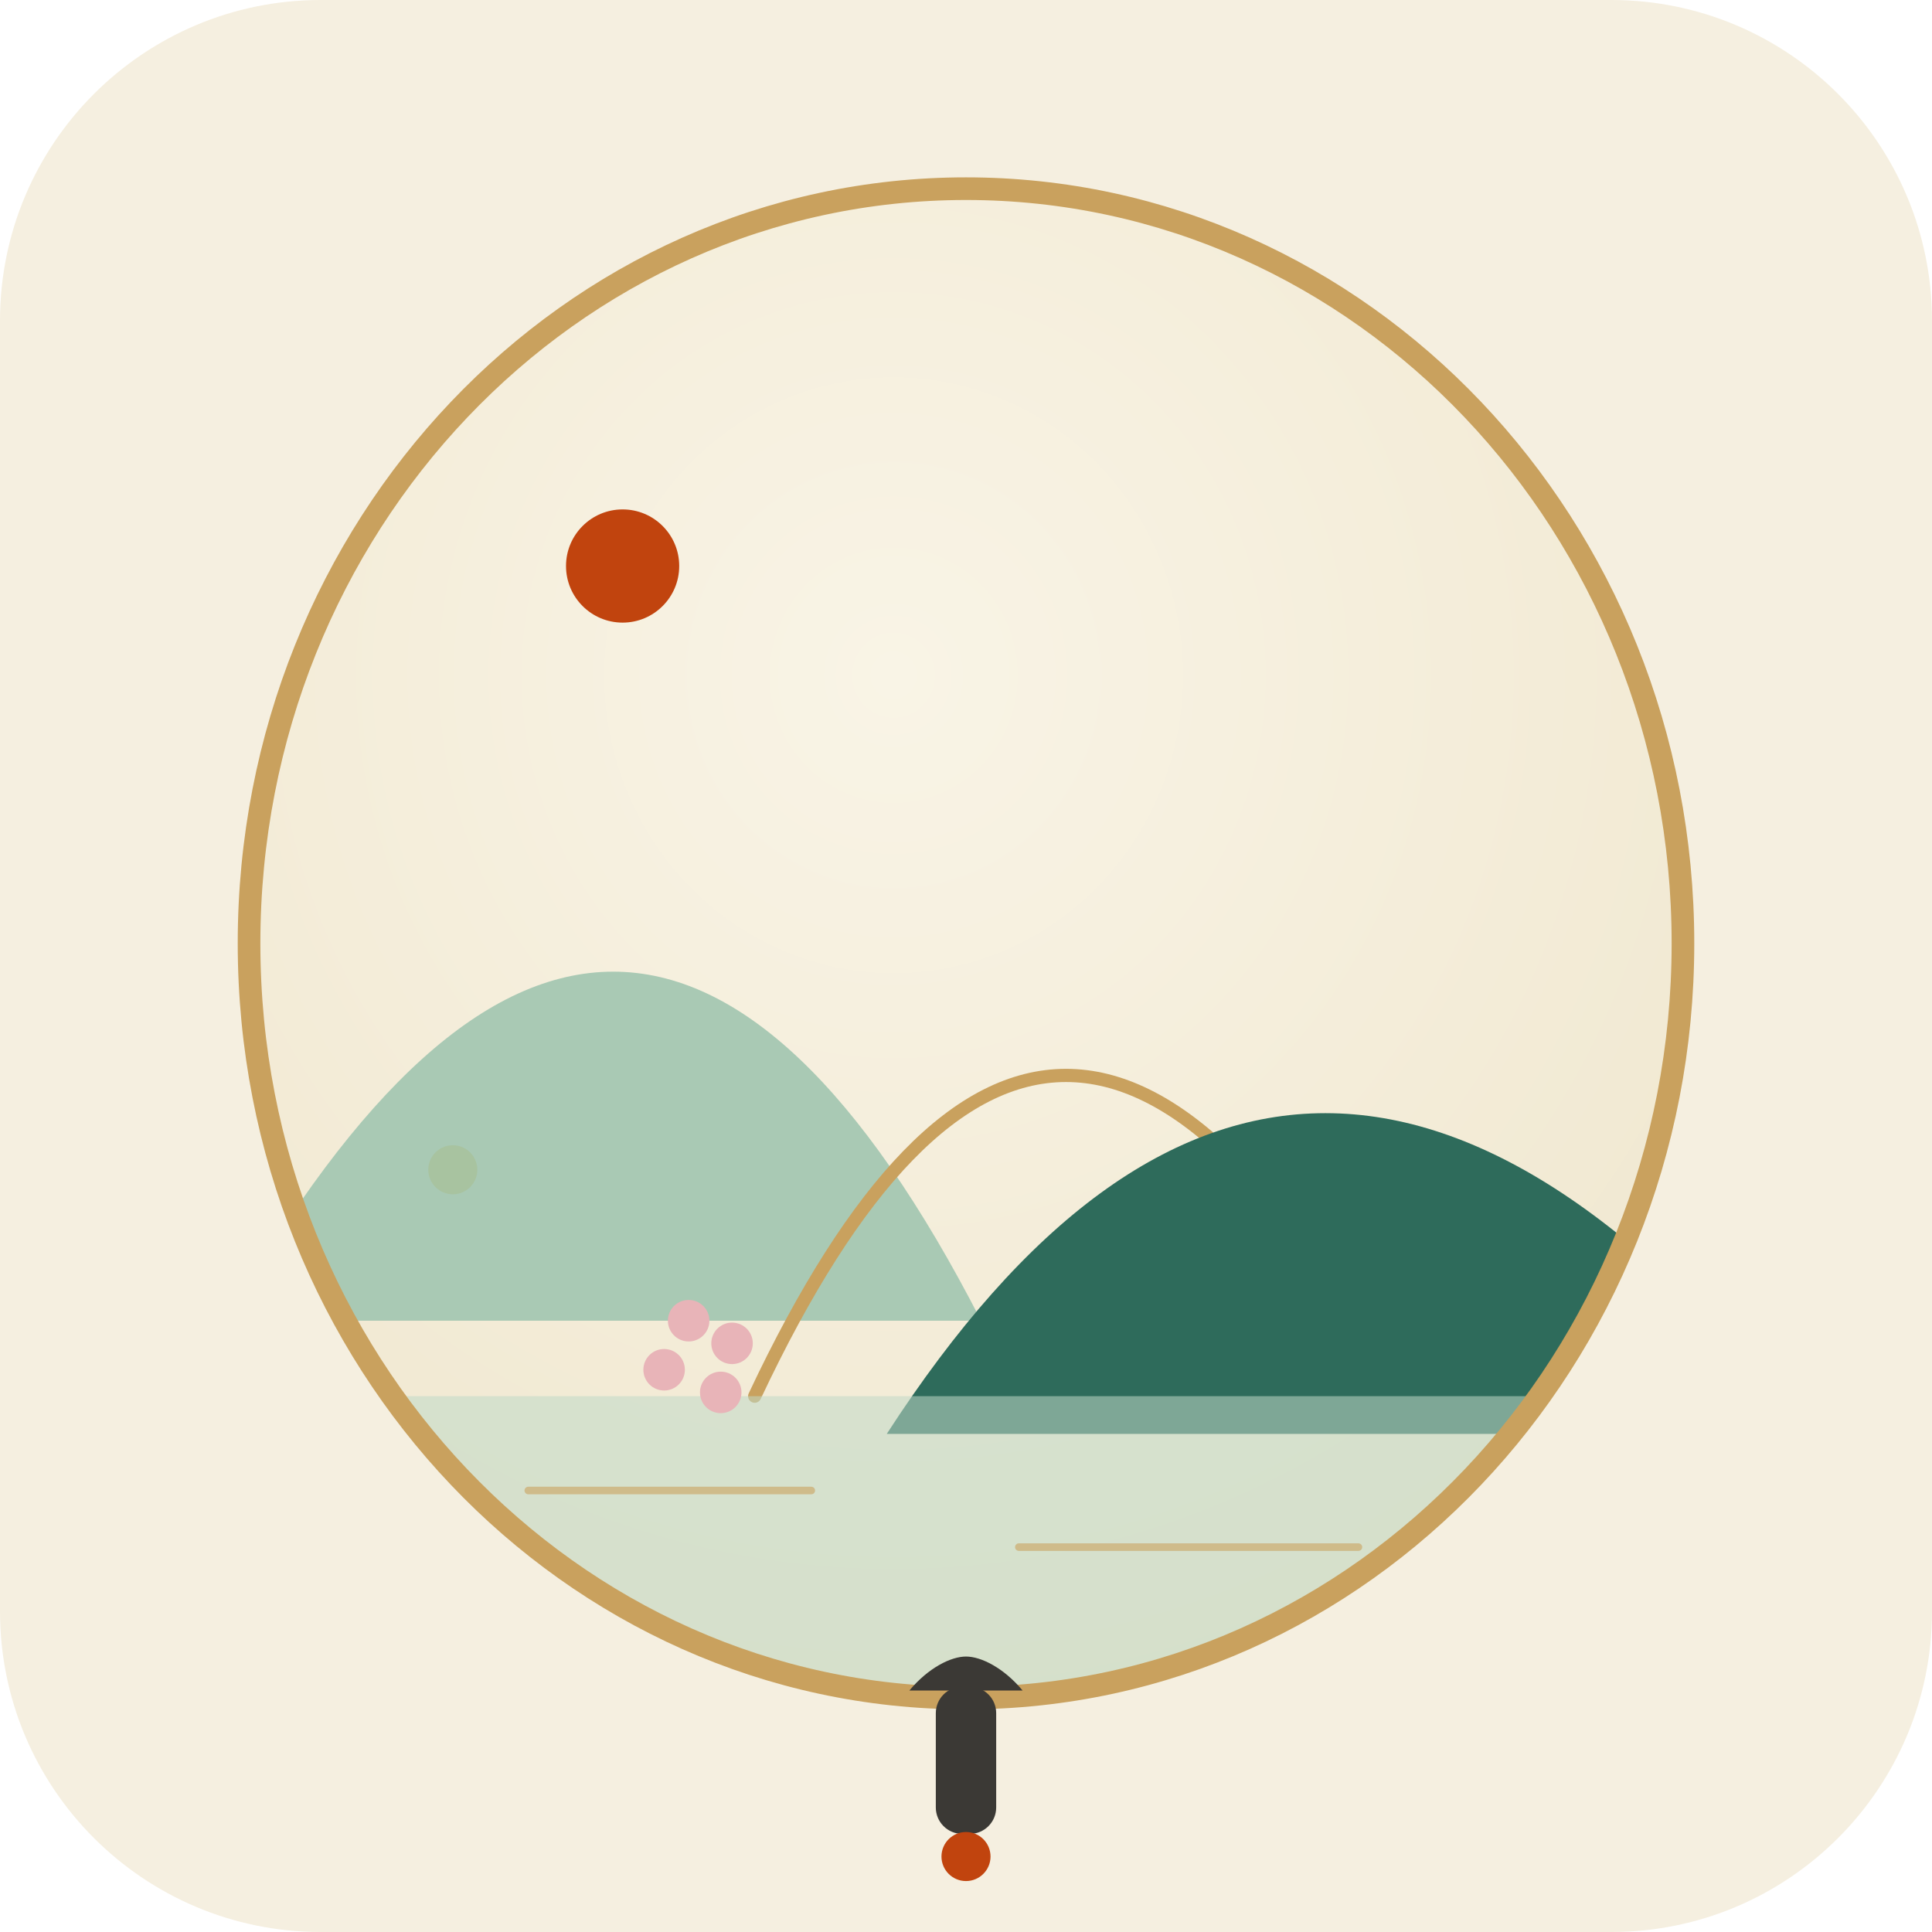
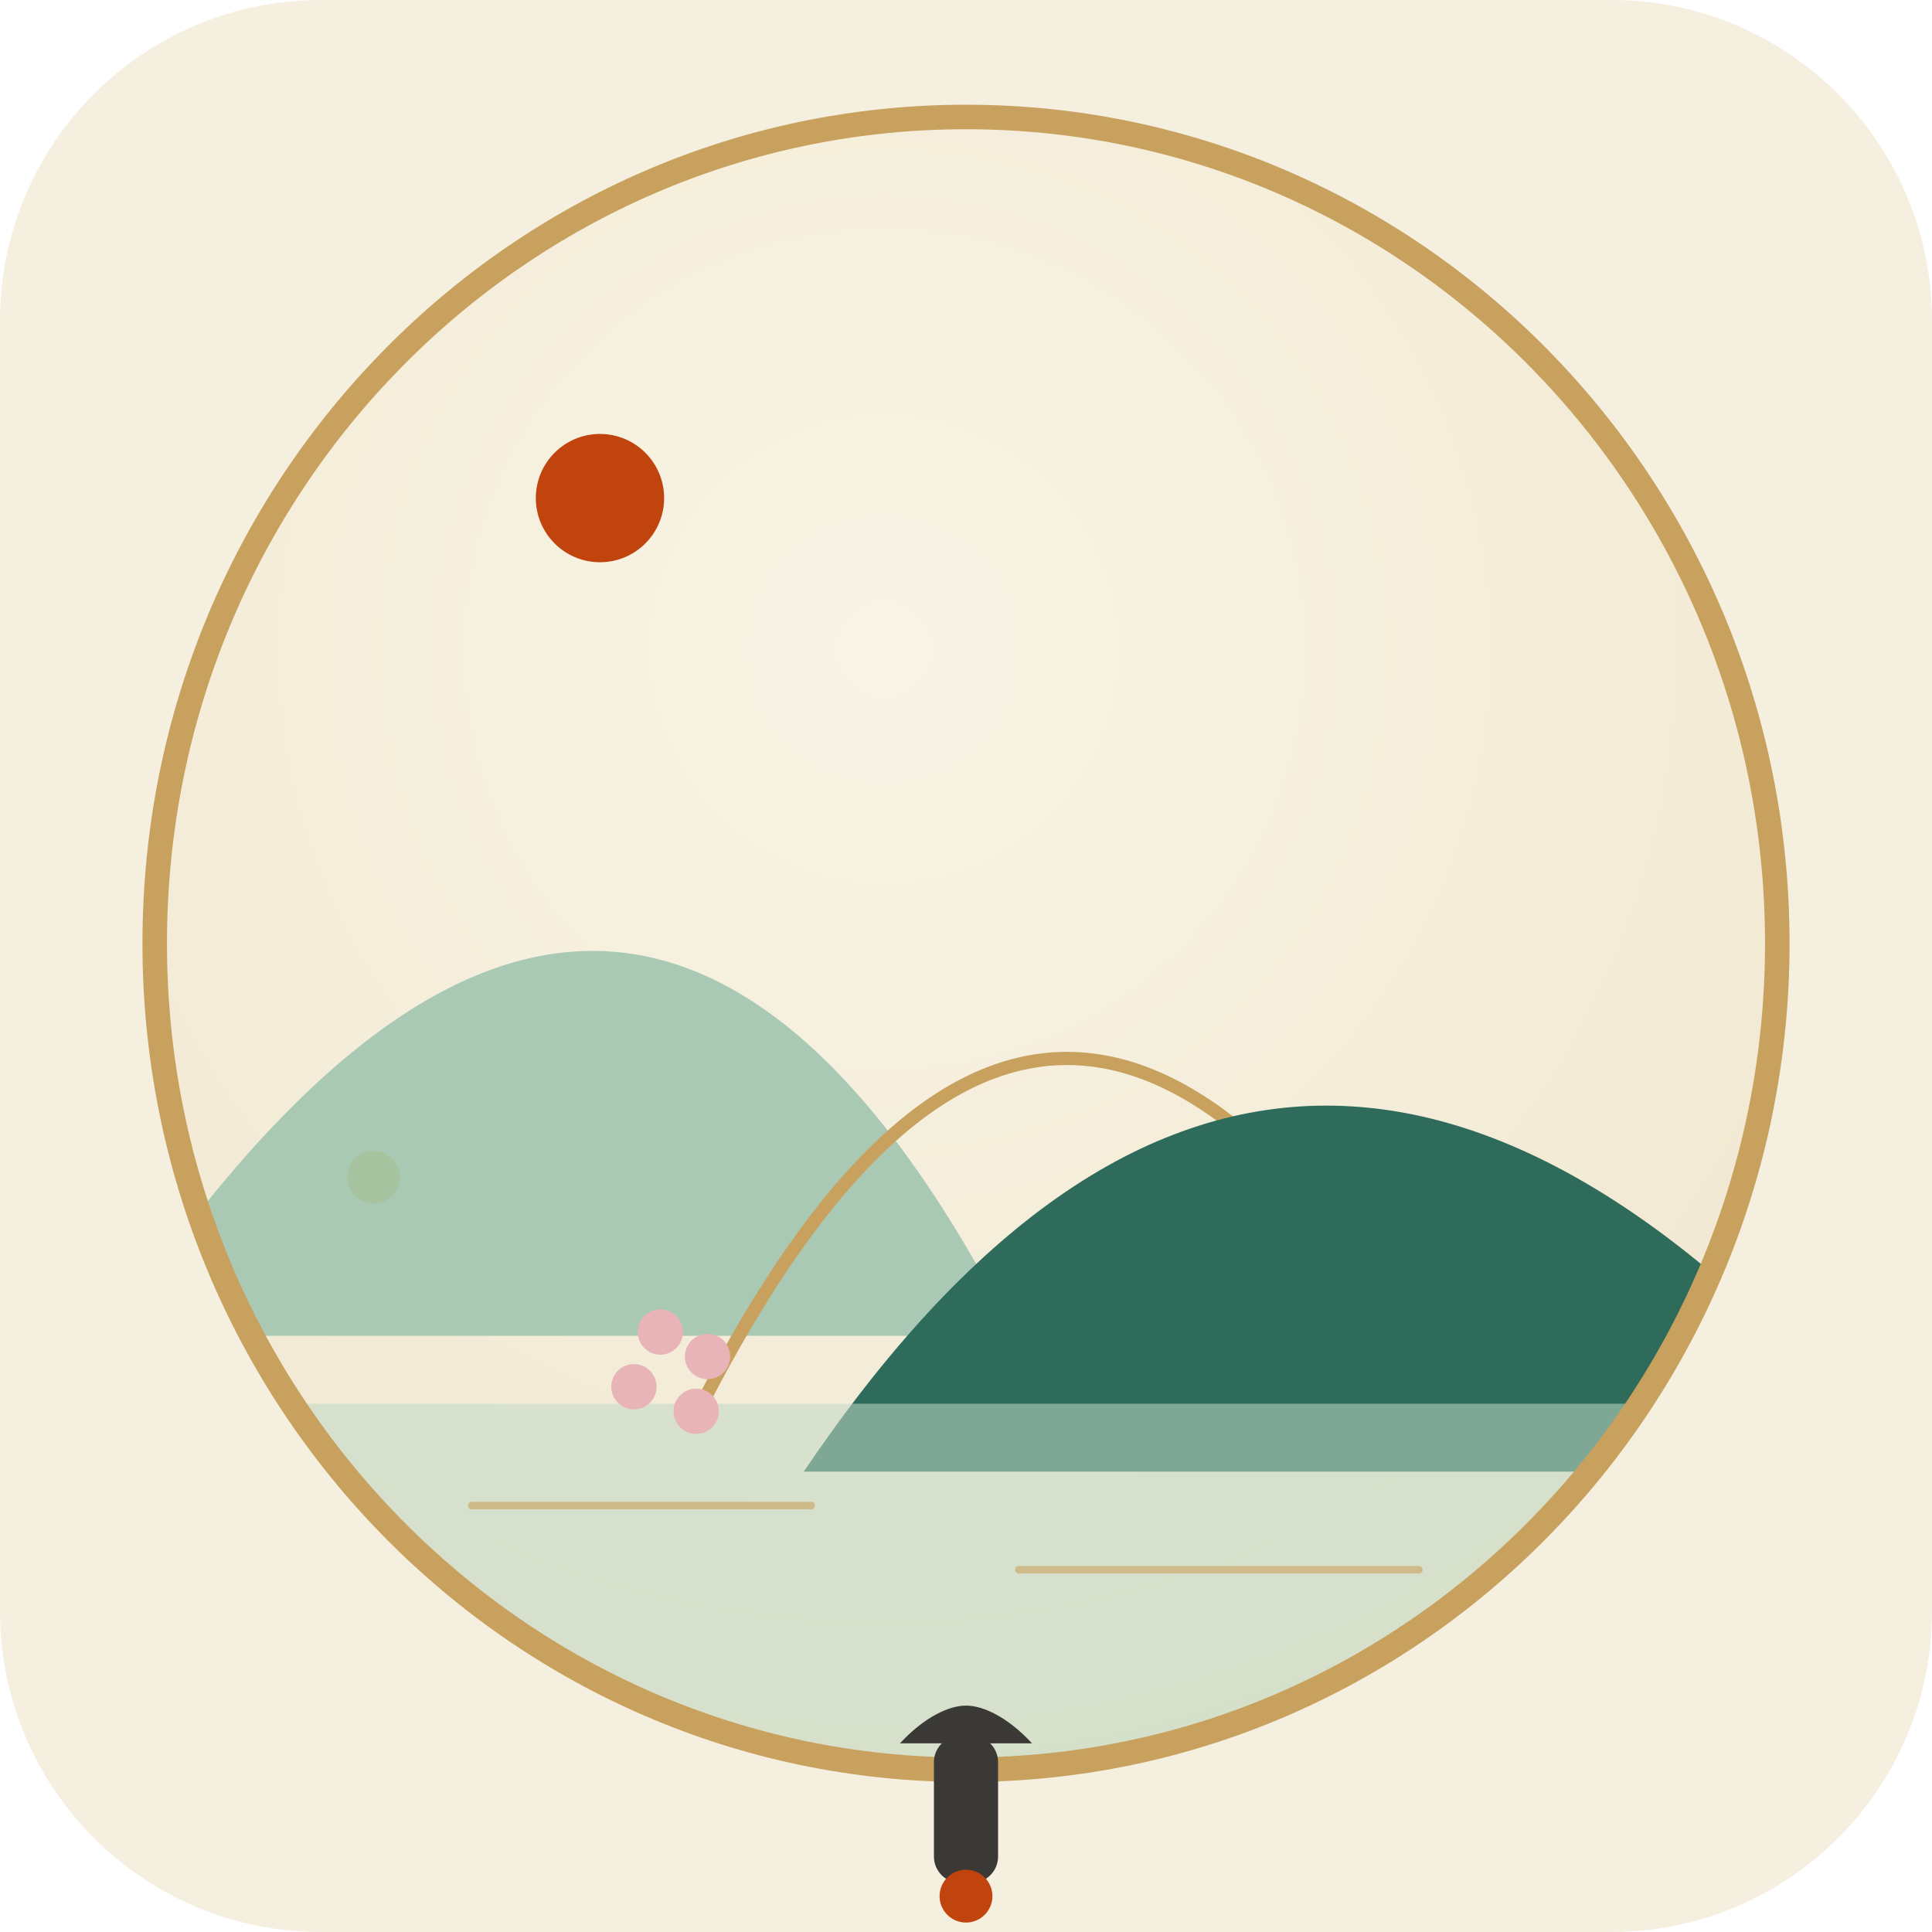
<svg xmlns="http://www.w3.org/2000/svg" viewBox="0 0 1024 1024" width="1024" height="1024">
  <defs>
    <radialGradient id="silkC" cx="45%" cy="32%" r="80%">
      <stop offset="0%" stop-color="#F9F4E6" />
      <stop offset="100%" stop-color="#EFE6CD" />
    </radialGradient>
    <clipPath id="canopyC">
-       <ellipse cx="512" cy="500" rx="380" ry="400" />
+       <ellipse cx="512" cy="500" rx="430" ry="438" />
    </clipPath>
  </defs>
  <rect width="1024" height="1024" rx="170" fill="#F5EFE0" />
-   <ellipse cx="512" cy="500" rx="380" ry="400" fill="url(#silkC)" />
+   <ellipse cx="512" cy="500" rx="430" ry="438" fill="url(#silkC)" />
  <g clip-path="url(#canopyC)">
-     <path d="M120,700 Q330,330 520,700 Z" fill="#A9C9B4" />
-     <path d="M400,740 Q560,400 740,740" fill="none" stroke="#C9A15E" stroke-width="7" stroke-linecap="round" />
-     <path d="M470,760 Q690,420 960,760 Z" fill="#2E6B5B" />
-     <rect x="100" y="740" width="830" height="200" fill="#BFD8C6" opacity="0.55" />
-     <path d="M280,790 H430 M540,820 H720" fill="none" stroke="#C9A15E" stroke-width="4" stroke-linecap="round" opacity="0.6" />
-     <circle cx="330" cy="300" r="30" fill="#C1440E" />
-     <circle cx="240" cy="620" r="13" fill="#A8C3A0" />
+     <path d="M58,708 Q330,300 538,708 Z" fill="#A9C9B4" />
+     <path d="M366,756 Q560,366 776,756" fill="none" stroke="#C9A15E" stroke-width="7" stroke-linecap="round" />
+     <path d="M426,780 Q688,392 1010,780 Z" fill="#2E6B5B" />
+     <rect x="48" y="744" width="930" height="226" fill="#BFD8C6" opacity="0.55" />
+     <path d="M250,798 H430 M540,832 H752" fill="none" stroke="#C9A15E" stroke-width="4" stroke-linecap="round" opacity="0.6" />
+     <circle cx="318" cy="264" r="34" fill="#C1440E" />
+     <circle cx="198" cy="624" r="14" fill="#A8C3A0" />
    <g fill="#E8B4B8">
-       <circle cx="365" cy="700" r="11" />
-       <circle cx="388" cy="712" r="11" />
-       <circle cx="352" cy="726" r="11" />
-       <circle cx="382" cy="738" r="11" />
+       <circle cx="350" cy="706" r="12" />
+       <circle cx="375" cy="719" r="12" />
+       <circle cx="336" cy="735" r="12" />
+       <circle cx="369" cy="748" r="12" />
    </g>
  </g>
-   <ellipse cx="512" cy="500" rx="380" ry="400" fill="none" stroke="#C9A15E" stroke-width="12" />
-   <path d="M482 896 C492 884 504 878 512 878 C520 878 532 884 542 896 Z" fill="#3b3935" />
-   <rect x="496" y="894" width="32" height="78" rx="14" fill="#3b3935" />
-   <circle cx="512" cy="984" r="13" fill="#C1440E" />
+   <ellipse cx="512" cy="500" rx="430" ry="438" fill="none" stroke="#C9A15E" stroke-width="13" />
+   <path d="M477 924 C490 910 503 904 512 904 C521 904 534 910 547 924 Z" fill="#3b3935" />
+   <rect x="495" y="920" width="34" height="78" rx="14" fill="#3b3935" />
+   <circle cx="512" cy="1005" r="14" fill="#C1440E" />
</svg>
